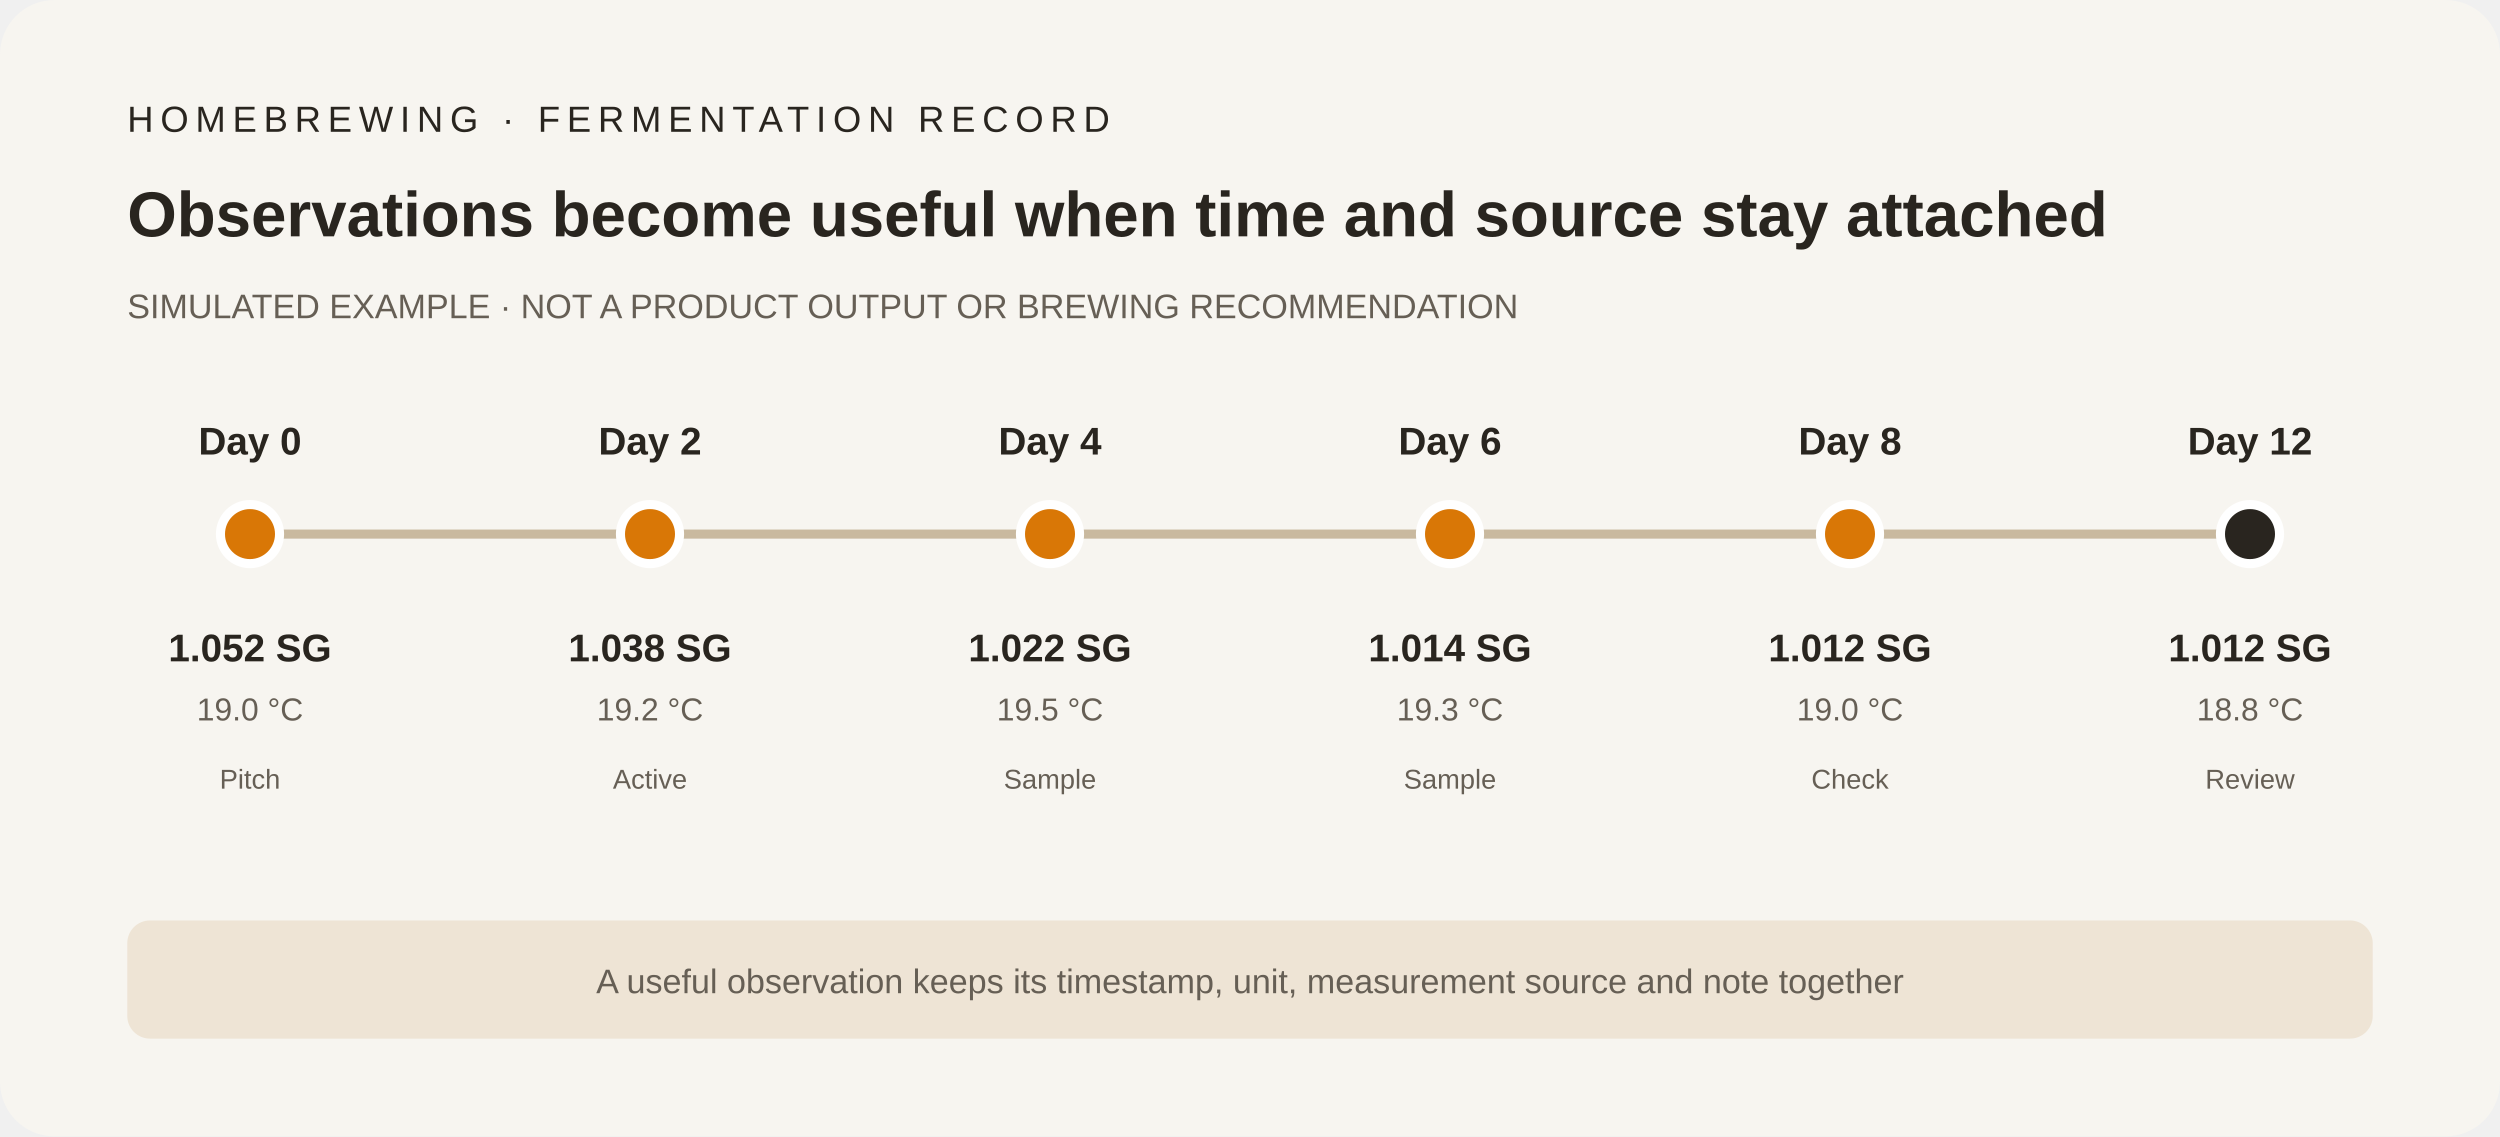
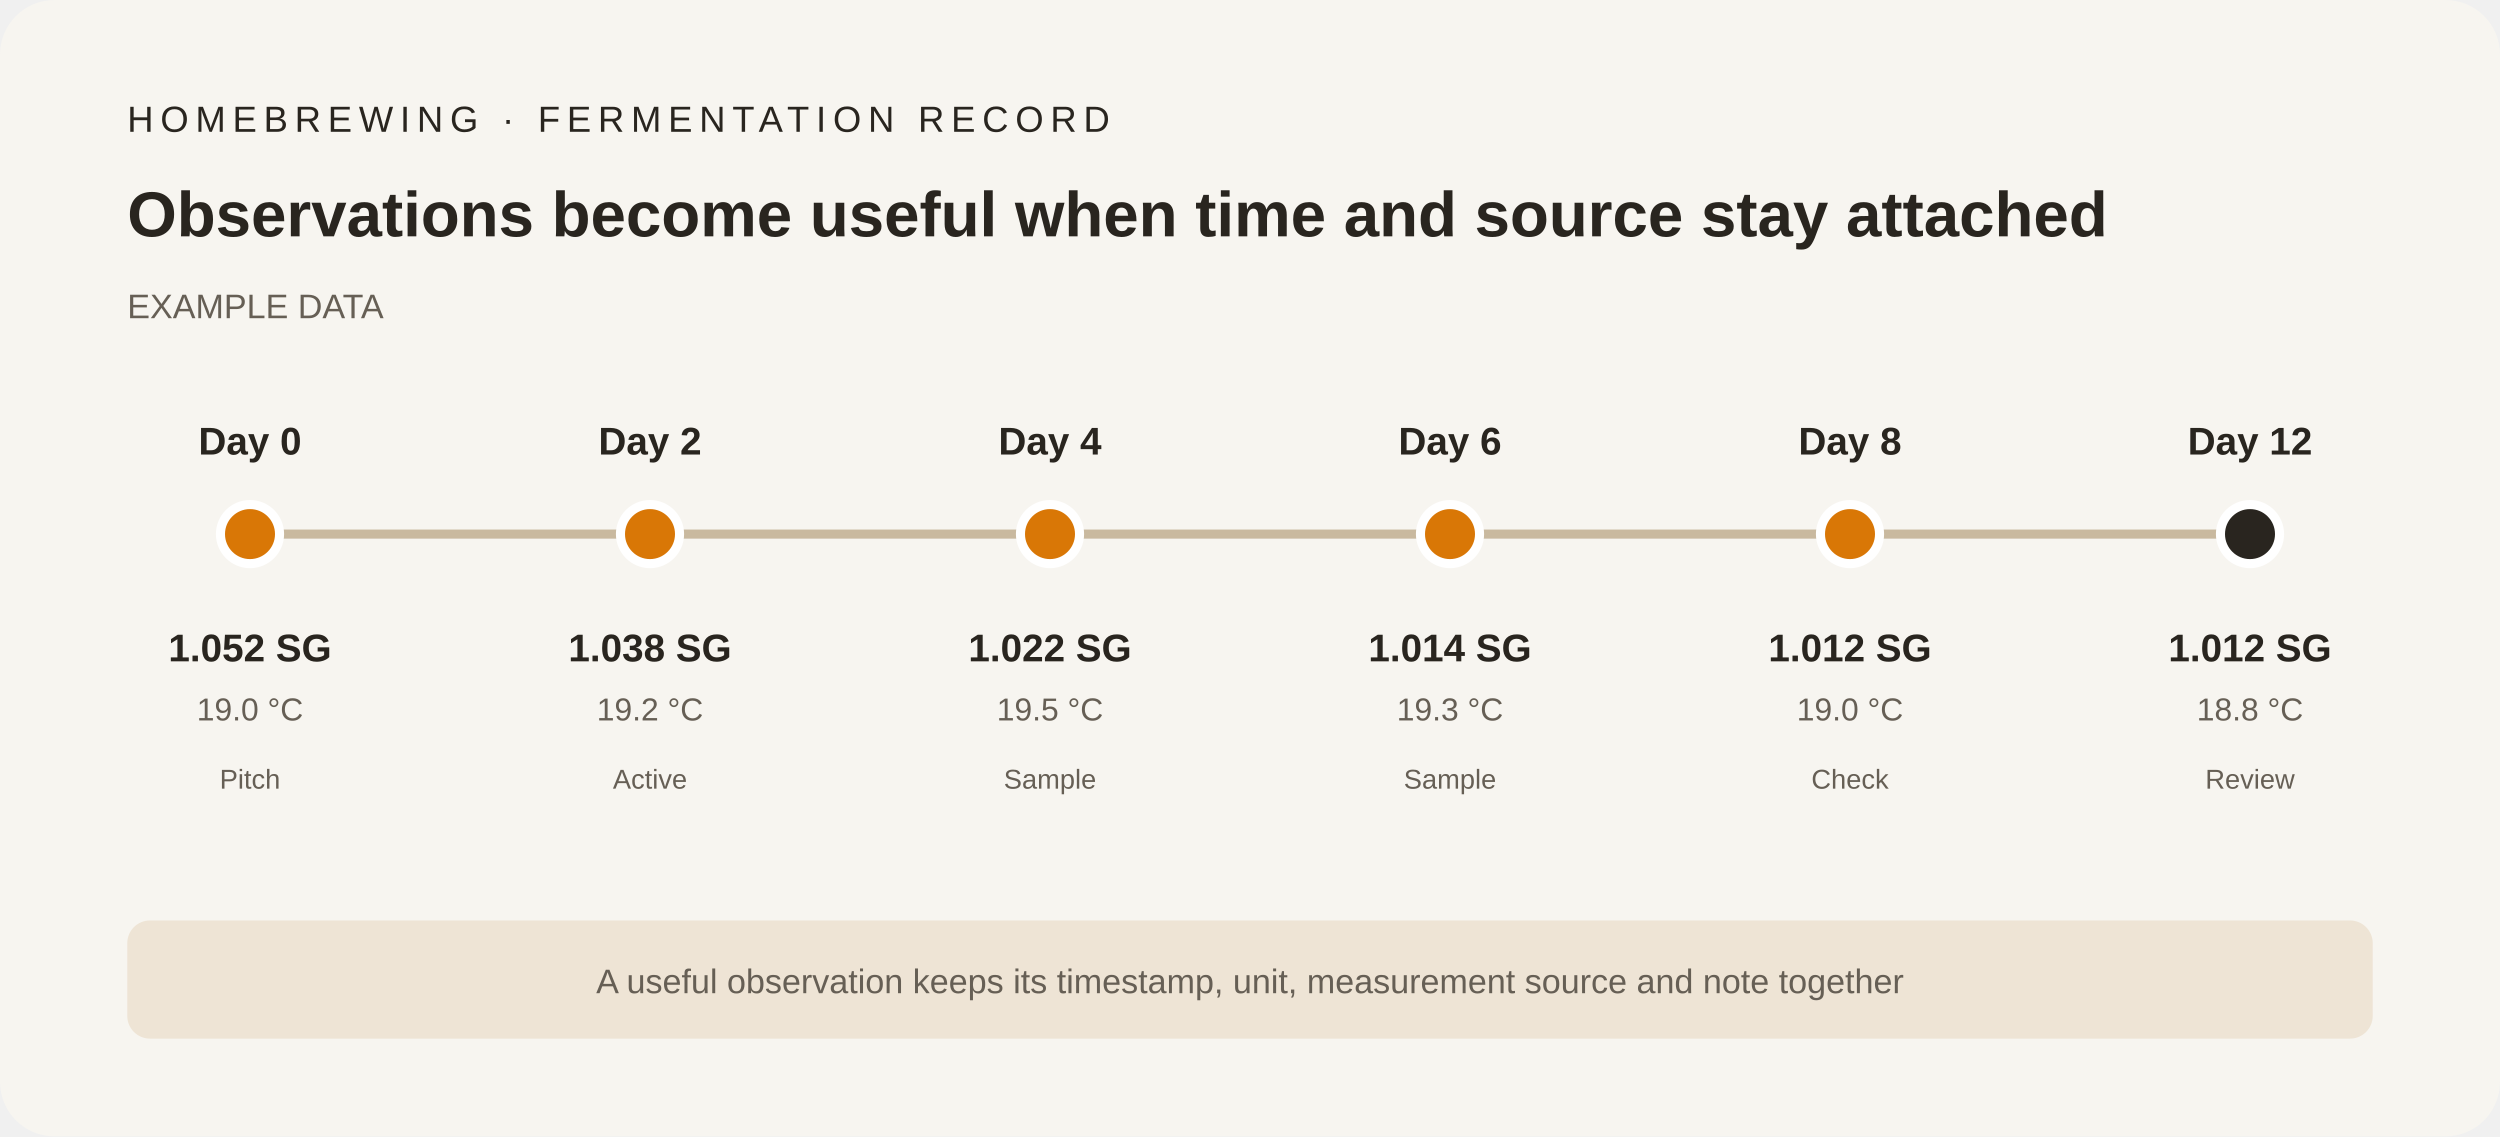
<svg xmlns="http://www.w3.org/2000/svg" viewBox="0 0 1100 500" role="img" aria-labelledby="title desc">
  <rect width="1100" height="500" rx="24" fill="#f7f5f0" />
  <text x="56" y="58" fill="#29251f" font-family="Arial,sans-serif" font-size="16" letter-spacing="3">HOMEBREWING · FERMENTATION RECORD</text>
  <text x="56" y="104" fill="#29251f" font-family="Arial,sans-serif" font-size="28" font-weight="700">Observations become useful when time and source stay attached</text>
-   <text x="56" y="140" fill="#665f55" font-family="Arial,sans-serif" font-size="15">SIMULATED EXAMPLE · NOT A PRODUCT OUTPUT OR BREWING RECOMMENDATION</text>
+   <text x="56" y="140" fill="#665f55" font-family="Arial,sans-serif" font-size="15">EXAMPLE DATA</text>
  <path d="M110 235H990" stroke="#c9b99f" stroke-width="4" />
  <g font-family="Arial,sans-serif" text-anchor="middle">
    <g transform="translate(110 235)">
      <circle r="13" fill="#d97706" stroke="#fff" stroke-width="4" />
      <text y="-35" fill="#29251f" font-size="17" font-weight="700">Day 0</text>
      <text y="56" fill="#29251f" font-size="17" font-weight="700">1.052 SG</text>
      <text y="82" fill="#665f55" font-size="14">19.0 °C</text>
      <text y="112" fill="#665f55" font-size="12">Pitch</text>
    </g>
    <g transform="translate(286 235)">
      <circle r="13" fill="#d97706" stroke="#fff" stroke-width="4" />
      <text y="-35" fill="#29251f" font-size="17" font-weight="700">Day 2</text>
      <text y="56" fill="#29251f" font-size="17" font-weight="700">1.038 SG</text>
      <text y="82" fill="#665f55" font-size="14">19.2 °C</text>
      <text y="112" fill="#665f55" font-size="12">Active</text>
    </g>
    <g transform="translate(462 235)">
      <circle r="13" fill="#d97706" stroke="#fff" stroke-width="4" />
      <text y="-35" fill="#29251f" font-size="17" font-weight="700">Day 4</text>
      <text y="56" fill="#29251f" font-size="17" font-weight="700">1.022 SG</text>
      <text y="82" fill="#665f55" font-size="14">19.5 °C</text>
      <text y="112" fill="#665f55" font-size="12">Sample</text>
    </g>
    <g transform="translate(638 235)">
      <circle r="13" fill="#d97706" stroke="#fff" stroke-width="4" />
      <text y="-35" fill="#29251f" font-size="17" font-weight="700">Day 6</text>
      <text y="56" fill="#29251f" font-size="17" font-weight="700">1.014 SG</text>
      <text y="82" fill="#665f55" font-size="14">19.3 °C</text>
      <text y="112" fill="#665f55" font-size="12">Sample</text>
    </g>
    <g transform="translate(814 235)">
      <circle r="13" fill="#d97706" stroke="#fff" stroke-width="4" />
      <text y="-35" fill="#29251f" font-size="17" font-weight="700">Day 8</text>
      <text y="56" fill="#29251f" font-size="17" font-weight="700">1.012 SG</text>
      <text y="82" fill="#665f55" font-size="14">19.0 °C</text>
      <text y="112" fill="#665f55" font-size="12">Check</text>
    </g>
    <g transform="translate(990 235)">
      <circle r="13" fill="#29251f" stroke="#fff" stroke-width="4" />
      <text y="-35" fill="#29251f" font-size="17" font-weight="700">Day 12</text>
      <text y="56" fill="#29251f" font-size="17" font-weight="700">1.012 SG</text>
      <text y="82" fill="#665f55" font-size="14">18.8 °C</text>
      <text y="112" fill="#665f55" font-size="12">Review</text>
    </g>
  </g>
  <rect x="56" y="405" width="988" height="52" rx="10" fill="#eee4d5" />
  <text x="550" y="437" text-anchor="middle" fill="#665f55" font-family="Arial,sans-serif" font-size="15">A useful observation keeps its timestamp, unit, measurement source and note together</text>
</svg>
